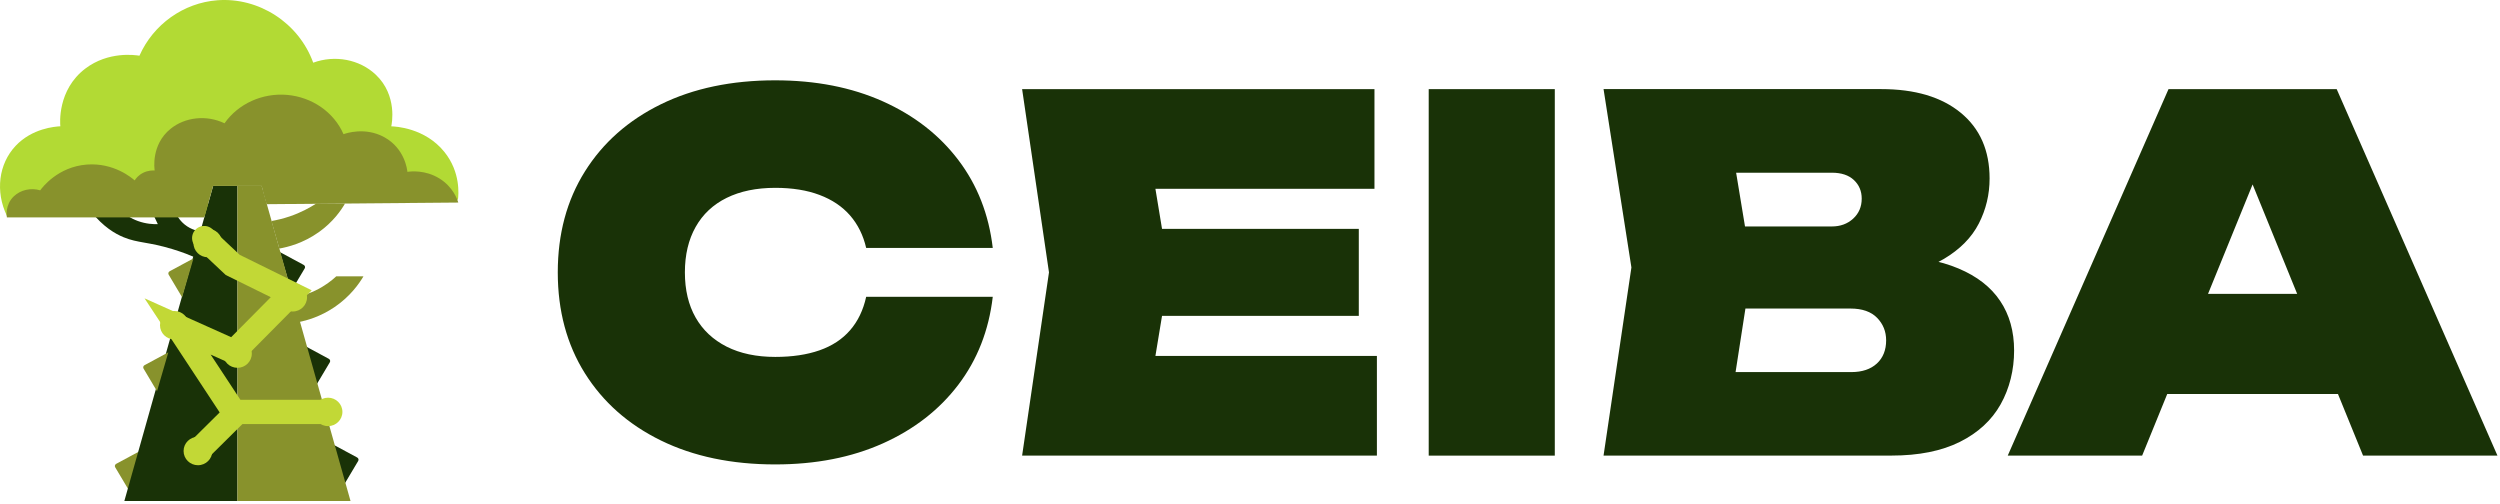
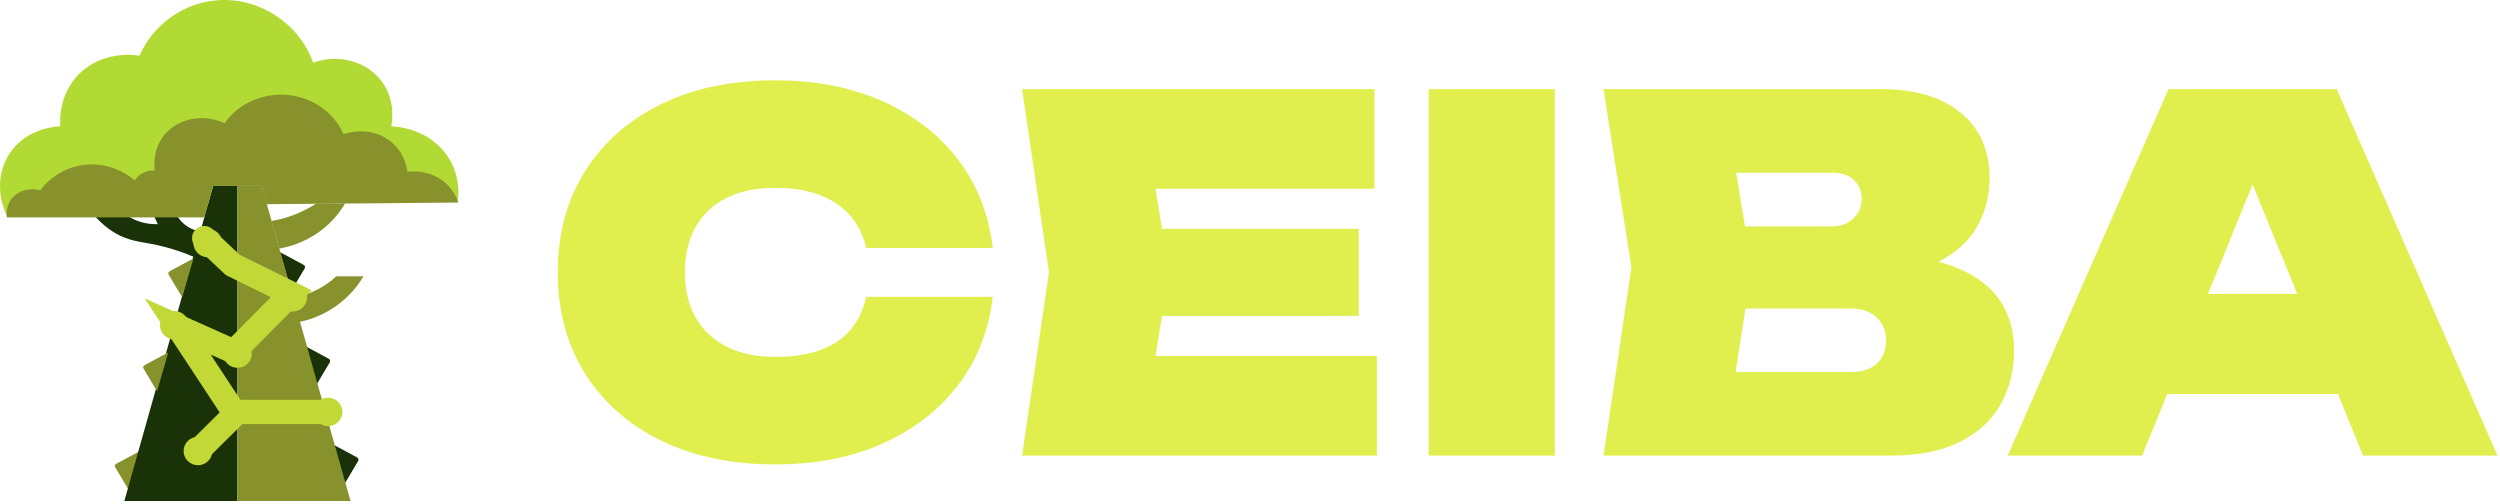
<svg xmlns="http://www.w3.org/2000/svg" width="477" height="96" viewBox="0 0 477 96" fill="none">
  <path d="M37.769 88.765C39.283 88.765 40.511 87.551 40.511 86.053C40.511 84.555 39.283 83.341 37.769 83.341C36.254 83.341 35.027 84.555 35.027 86.053C35.027 87.551 36.254 88.765 37.769 88.765Z" fill="#1F5206" />
  <path d="M65.776 92.263L68.343 87.951C68.481 87.718 68.394 87.42 68.147 87.289L63.616 84.846" fill="#193207" />
  <path d="M24.547 93.47L21.98 89.158C21.841 88.925 21.929 88.627 22.176 88.496L26.707 86.053" fill="#88922C" />
  <path d="M55.572 55.518L58.14 51.206C58.278 50.973 58.191 50.675 57.943 50.544L53.412 48.101" fill="#193207" />
  <path d="M60.365 73.436L62.932 69.124C63.071 68.891 62.983 68.593 62.736 68.462L58.205 66.019" fill="#193207" />
  <path d="M56.954 61.467L55.841 56.769C56.947 56.594 58.474 56.238 60.147 55.446C61.972 54.58 63.296 53.526 64.154 52.726H69.347C68.518 54.129 66.823 56.565 63.819 58.602C61.114 60.434 58.518 61.154 56.954 61.467Z" fill="#88922C" />
  <path d="M51.79 42.174L53.288 47.425C54.874 47.148 57.848 46.421 60.845 44.283C63.55 42.356 65.07 40.145 65.834 38.829H60.343C59.085 39.644 57.398 40.567 55.281 41.287C54.008 41.716 52.823 41.992 51.79 42.174Z" fill="#88922C" />
  <path d="M1.311 41.171C-0.922 36.538 -0.26 31.281 2.976 27.834C6.125 24.482 10.489 24.147 11.514 24.096C11.463 23.624 10.911 17.166 16.278 13.087C20.685 9.742 25.791 10.498 26.605 10.629C29.252 4.651 35.012 0.535 41.492 0.048C49.354 -0.541 56.99 4.317 59.761 11.96C63.921 10.44 68.598 11.334 71.674 14.228C75.907 18.213 74.736 23.747 74.656 24.104C75.419 24.125 81.07 24.38 84.779 28.976C87.928 32.873 87.492 37.2 87.376 38.102C75.216 38.24 63.056 38.378 50.896 38.524C52.176 36.975 52.612 35.811 52.219 35.033C51.361 33.339 46.561 33.455 37.82 35.382C38.256 35.811 38.983 36.648 39.427 37.906C39.936 39.338 39.805 40.574 39.696 41.185H1.311V41.171Z" fill="#B2DA34" />
  <path d="M30.103 42.763C29.267 42.792 27.892 42.741 26.322 42.174C24.903 41.658 23.892 40.931 23.282 40.414H17.42C19.696 43.28 21.958 44.596 23.58 45.265C26.336 46.399 28.285 46.123 32.932 47.541C34.787 48.108 36.249 48.69 37.165 49.083C37.587 47.439 38.009 45.803 38.423 44.159C37.87 44.101 36.518 43.883 35.23 42.836C34.147 41.956 33.652 40.923 33.449 40.414H28.998L30.11 42.763H30.103Z" fill="#193207" />
  <path d="M45.303 95.594H23.725C29.376 75.552 35.02 55.518 40.671 35.477H45.303V95.594Z" fill="#193207" />
  <path d="M45.303 95.594C52.496 95.594 59.689 95.594 66.881 95.594C61.23 75.552 55.587 55.518 49.936 35.477C48.394 35.477 46.845 35.477 45.303 35.477V95.594Z" fill="#88922C" />
  <path d="M38.976 41.483H1.311C1.274 41.258 0.94 39.077 2.649 37.448C3.936 36.226 5.878 35.79 7.674 36.313C8.045 35.797 11.02 31.819 16.584 31.397C21.718 31.012 25.151 33.943 25.696 34.422C25.885 34.124 26.365 33.441 27.303 32.975C28.256 32.495 29.151 32.51 29.514 32.532C29.463 32.241 28.802 27.623 32.525 24.591C35.318 22.322 39.413 21.886 42.838 23.522C45.456 19.791 50.045 17.704 54.758 18.104C59.543 18.512 63.718 21.406 65.543 25.602C66.009 25.434 69.674 24.176 73.311 26.169C77.252 28.329 77.696 32.401 77.732 32.786C78.394 32.692 81.136 32.386 83.827 34.044C86.43 35.651 87.252 38.022 87.441 38.647C75.252 38.749 63.056 38.858 50.867 38.96C50.721 38.495 50.583 38.022 50.445 37.528C50.249 36.822 50.074 36.139 49.929 35.477H40.663C40.394 36.429 40.125 37.375 39.863 38.328C39.565 39.375 39.274 40.429 38.976 41.476V41.483Z" fill="#88922C" />
  <path d="M33.267 64.761C34.781 64.761 36.009 63.546 36.009 62.048C36.009 60.55 34.781 59.336 33.267 59.336C31.753 59.336 30.525 60.55 30.525 62.048C30.525 63.546 31.753 64.761 33.267 64.761Z" fill="#C2D836" />
  <path d="M45.303 70.178C46.818 70.178 48.045 68.964 48.045 67.466C48.045 65.968 46.818 64.753 45.303 64.753C43.789 64.753 42.562 65.968 42.562 67.466C42.562 68.964 43.789 70.178 45.303 70.178Z" fill="#C2D836" />
  <path d="M55.842 59.438C57.356 59.438 58.584 58.223 58.584 56.725C58.584 55.227 57.356 54.013 55.842 54.013C54.327 54.013 53.1 55.227 53.1 56.725C53.1 58.223 54.327 59.438 55.842 59.438Z" fill="#C2D836" />
  <path d="M38.961 45.425C40.772 47.134 42.59 48.835 44.401 50.544L55.572 56.049L44.62 67.102C41.041 65.502 37.471 63.903 33.892 62.296C37.471 67.728 41.041 73.16 44.62 78.592H62.59" stroke="#C2D836" stroke-width="4.63" stroke-miterlimit="10" stroke-linecap="round" />
  <path d="M62.591 81.304C64.105 81.304 65.332 80.09 65.332 78.592C65.332 77.094 64.105 75.879 62.591 75.879C61.076 75.879 59.849 77.094 59.849 78.592C59.849 80.09 61.076 81.304 62.591 81.304Z" fill="#C2D836" />
  <path d="M45.304 78.592L37.769 86.053" stroke="#C2D836" stroke-width="4.63" stroke-miterlimit="10" />
  <path d="M34.751 56.725L32.183 52.413C32.045 52.18 32.132 51.882 32.38 51.751L36.91 49.308" fill="#88922C" />
  <path d="M29.958 74.643L27.391 70.331C27.253 70.098 27.34 69.8 27.587 69.669L32.118 67.226" fill="#88922C" />
  <path d="M37.769 88.765C39.283 88.765 40.511 87.551 40.511 86.053C40.511 84.555 39.283 83.341 37.769 83.341C36.254 83.341 35.027 84.555 35.027 86.053C35.027 87.551 36.254 88.765 37.769 88.765Z" fill="#C2D836" />
  <path d="M39.652 49.083C41.166 49.083 42.394 47.868 42.394 46.37C42.394 44.872 41.166 43.658 39.652 43.658C38.138 43.658 36.91 44.872 36.91 46.37C36.91 47.868 38.138 49.083 39.652 49.083Z" fill="#C2D836" />
-   <path d="M189.419 56.631C188.67 63.03 186.481 68.629 182.844 73.414C179.208 78.199 174.408 81.93 168.437 84.606C162.466 87.275 155.63 88.612 147.921 88.612C139.594 88.612 132.314 87.085 126.103 84.046C119.885 80.999 115.056 76.73 111.601 71.225C108.154 65.728 106.423 59.307 106.423 51.969C106.423 44.632 108.146 38.218 111.601 32.714C115.048 27.216 119.885 22.94 126.103 19.893C132.321 16.846 139.594 15.326 147.921 15.326C155.63 15.326 162.466 16.664 168.437 19.333C174.408 22.009 179.208 25.733 182.844 30.525C186.481 35.31 188.67 40.909 189.419 47.308H165.266C164.706 44.887 163.681 42.821 162.19 41.105C160.699 39.396 158.757 38.095 156.364 37.193C153.972 36.291 151.157 35.84 147.928 35.84C144.321 35.84 141.23 36.48 138.648 37.753C136.066 39.026 134.095 40.873 132.728 43.301C131.361 45.723 130.677 48.617 130.677 51.969C130.677 55.322 131.361 58.202 132.728 60.594C134.095 62.986 136.066 64.833 138.648 66.142C141.23 67.444 144.321 68.099 147.928 68.099C151.157 68.099 153.972 67.677 156.364 66.841C158.757 66.004 160.699 64.732 162.19 63.016C163.681 61.307 164.706 59.176 165.266 56.631H189.419Z" fill="#193207" />
-   <path d="M223.084 51.969L218.793 77.981L209.659 67.909H262.713V86.933H195.019L200.146 51.969L195.019 17.006H262.248V36.029H209.659L218.793 25.958L223.084 51.969ZM259.259 43.672V60.267H206.575V43.672H259.259Z" fill="#193207" />
-   <path d="M272.597 17.006H296.655V86.933H272.597V17.006Z" fill="#193207" />
-   <path d="M358.56 52.995L360.422 48.704C365.702 48.893 370.116 49.73 373.665 51.22C377.214 52.711 379.869 54.776 381.636 57.423C383.411 60.063 384.291 63.219 384.291 66.884C384.291 70.549 383.433 74.098 381.724 77.137C380.014 80.184 377.418 82.577 373.934 84.315C370.451 86.053 366.102 86.925 360.88 86.925H305.957L311.273 51.031L305.957 16.999H358.916C365.382 16.999 370.444 18.504 374.116 21.522C377.782 24.54 379.614 28.714 379.614 34.059C379.614 37.106 378.931 39.964 377.564 42.64C376.196 45.316 373.971 47.57 370.894 49.402C367.818 51.235 363.702 52.435 358.538 52.995H358.56ZM329.469 81.711L320.335 70.993H353.251C355.302 70.993 356.916 70.447 358.102 69.364C359.28 68.28 359.876 66.797 359.876 64.935C359.876 63.255 359.302 61.83 358.153 60.645C357.004 59.467 355.309 58.87 353.069 58.87H325.469V43.207H349.527C351.142 43.207 352.495 42.712 353.585 41.716C354.669 40.72 355.215 39.447 355.215 37.891C355.215 36.459 354.713 35.28 353.724 34.35C352.727 33.419 351.331 32.953 349.527 32.953H320.436L329.484 22.235L334.24 51.046L329.484 81.719L329.469 81.711Z" fill="#193207" />
-   <path d="M445.84 17.006L476.516 86.933H450.873L426.72 27.638H432.873L408.72 86.933H383.076L413.753 17.006H445.825H445.84ZM405.556 75.181V56.071H453.207V75.181H405.556Z" fill="#193207" />
+   <path d="M189.419 56.631C188.67 63.03 186.481 68.629 182.844 73.414C179.208 78.199 174.408 81.93 168.437 84.606C162.466 87.275 155.63 88.612 147.921 88.612C139.594 88.612 132.314 87.085 126.103 84.046C119.885 80.999 115.056 76.73 111.601 71.225C108.154 65.728 106.423 59.307 106.423 51.969C106.423 44.632 108.146 38.218 111.601 32.714C115.048 27.216 119.885 22.94 126.103 19.893C132.321 16.846 139.594 15.326 147.921 15.326C155.63 15.326 162.466 16.664 168.437 19.333C174.408 22.009 179.208 25.733 182.844 30.525C186.481 35.31 188.67 40.909 189.419 47.308H165.266C164.706 44.887 163.681 42.821 162.19 41.105C160.699 39.396 158.757 38.095 156.364 37.193C153.972 36.291 151.157 35.84 147.928 35.84C144.321 35.84 141.23 36.48 138.648 37.753C136.066 39.026 134.095 40.873 132.728 43.301C131.361 45.723 130.677 48.617 130.677 51.969C130.677 55.322 131.361 58.202 132.728 60.594C134.095 62.986 136.066 64.833 138.648 66.142C141.23 67.444 144.321 68.099 147.928 68.099C151.157 68.099 153.972 67.677 156.364 66.841C158.757 66.004 160.699 64.732 162.19 63.016C163.681 61.307 164.706 59.176 165.266 56.631H189.419Z" fill="#E0EF4D" />
+   <path d="M223.084 51.969L218.793 77.981L209.659 67.909H262.713V86.933H195.019L200.146 51.969L195.019 17.006H262.248V36.029H209.659L218.793 25.958L223.084 51.969ZM259.259 43.672V60.267H206.575V43.672H259.259Z" fill="#E0EF4D" />
+   <path d="M272.597 17.006H296.655V86.933H272.597V17.006Z" fill="#E0EF4D" />
+   <path d="M358.56 52.995L360.422 48.704C365.702 48.893 370.116 49.73 373.665 51.22C377.214 52.711 379.869 54.776 381.636 57.423C383.411 60.063 384.291 63.219 384.291 66.884C384.291 70.549 383.433 74.098 381.724 77.137C380.014 80.184 377.418 82.577 373.934 84.315C370.451 86.053 366.102 86.925 360.88 86.925H305.957L311.273 51.031L305.957 16.999H358.916C365.382 16.999 370.444 18.504 374.116 21.522C377.782 24.54 379.614 28.714 379.614 34.059C379.614 37.106 378.931 39.964 377.564 42.64C376.196 45.316 373.971 47.57 370.894 49.402C367.818 51.235 363.702 52.435 358.538 52.995H358.56ZM329.469 81.711L320.335 70.993H353.251C355.302 70.993 356.916 70.447 358.102 69.364C359.28 68.28 359.876 66.797 359.876 64.935C359.876 63.255 359.302 61.83 358.153 60.645C357.004 59.467 355.309 58.87 353.069 58.87H325.469V43.207H349.527C351.142 43.207 352.495 42.712 353.585 41.716C354.669 40.72 355.215 39.447 355.215 37.891C355.215 36.459 354.713 35.28 353.724 34.35C352.727 33.419 351.331 32.953 349.527 32.953H320.436L329.484 22.235L334.24 51.046L329.484 81.719L329.469 81.711Z" fill="#E0EF4D" />
+   <path d="M445.84 17.006L476.516 86.933H450.873L426.72 27.638H432.873L408.72 86.933H383.076L413.753 17.006H445.825H445.84ZM405.556 75.181V56.071H453.207V75.181H405.556Z" fill="#E0EF4D" />
</svg>
